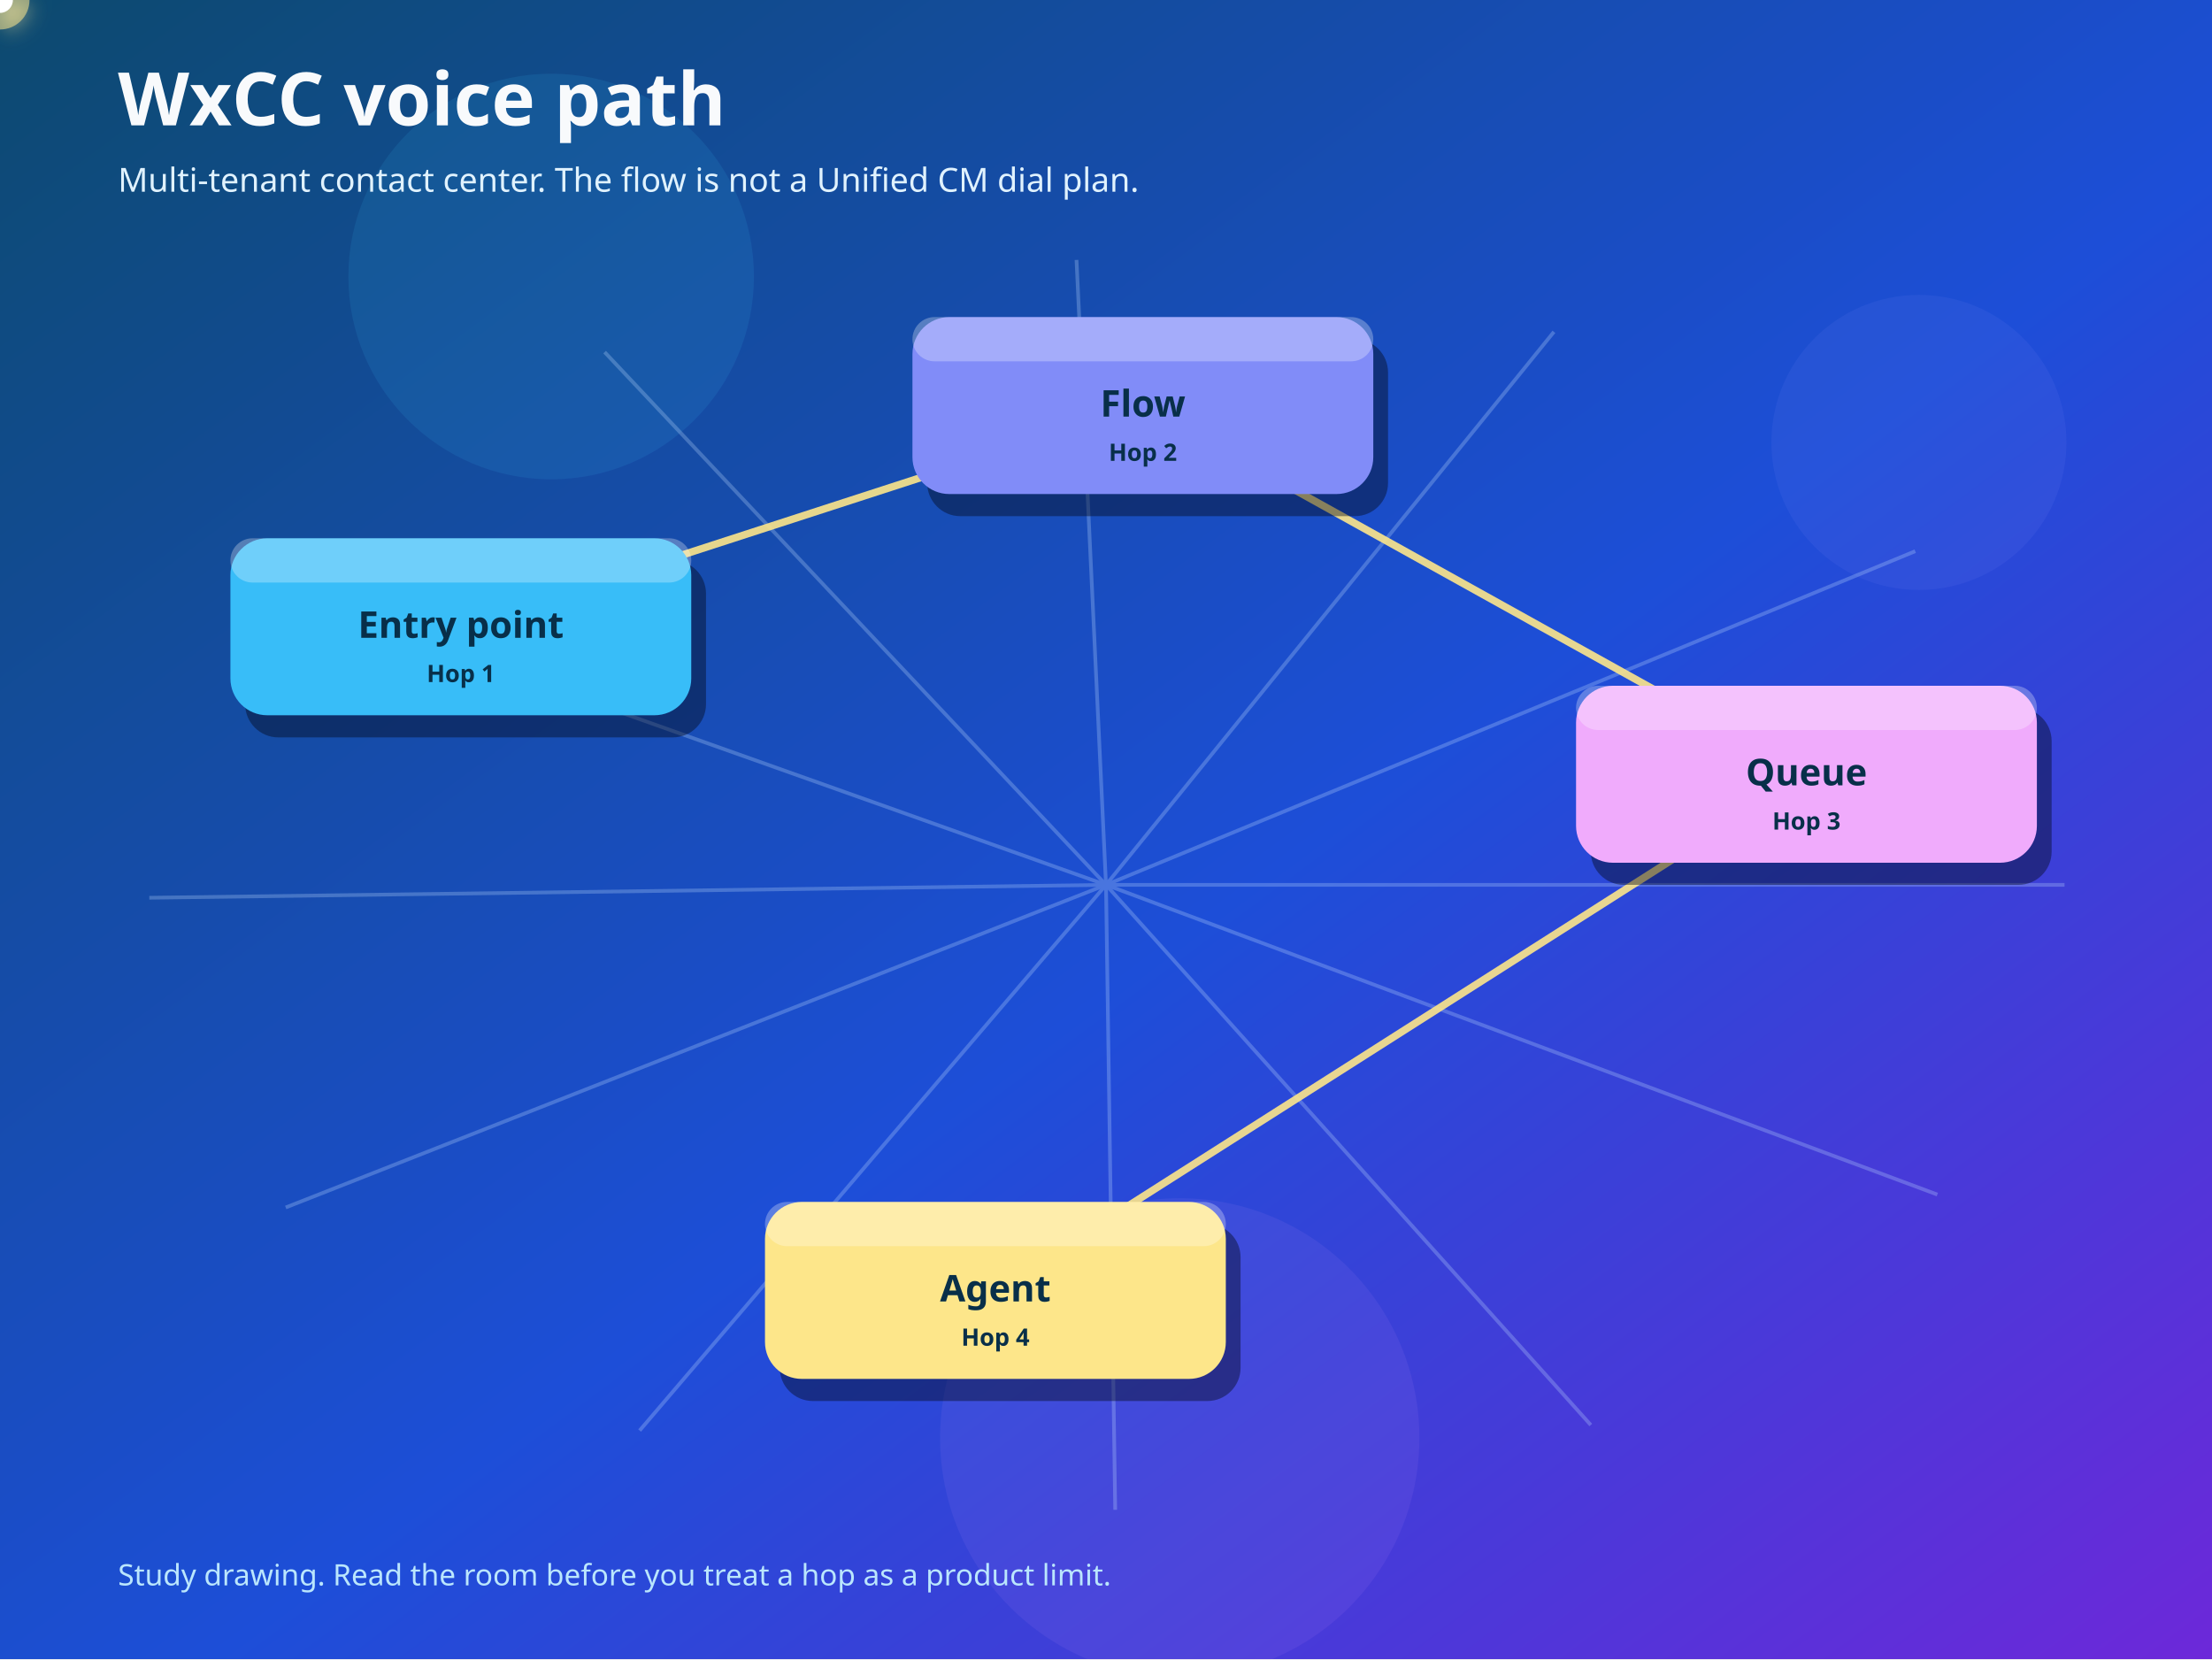
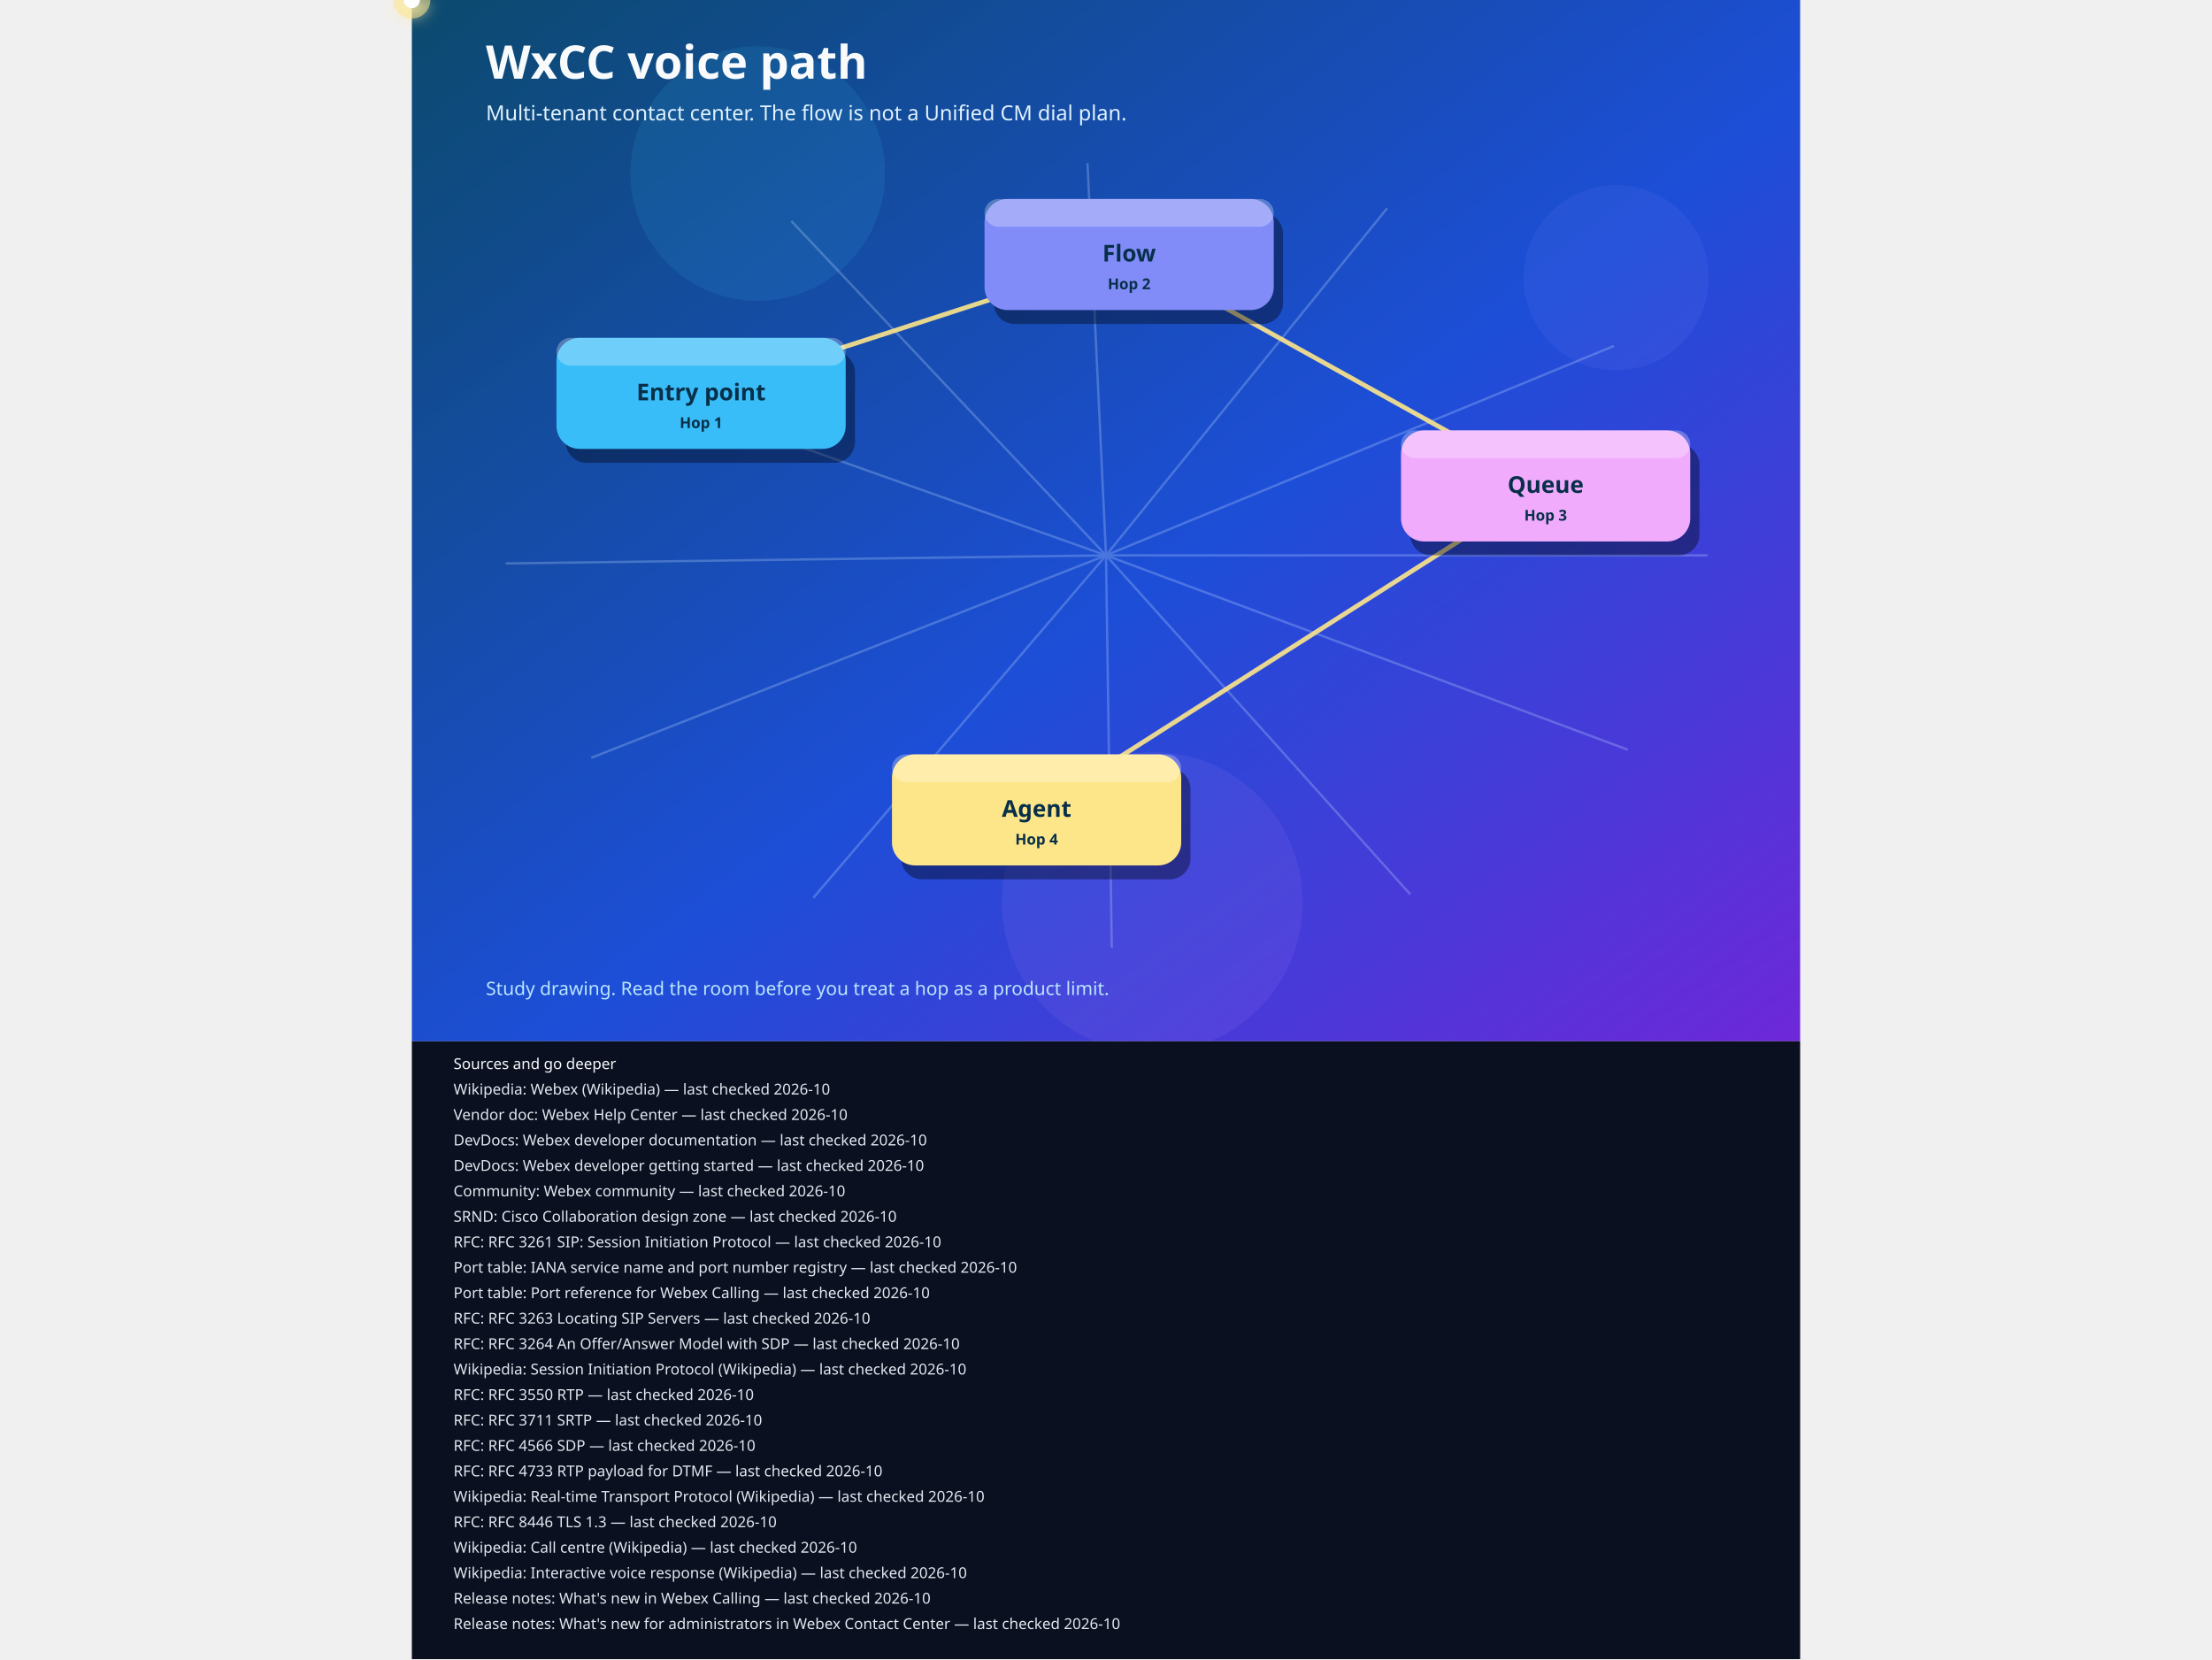
- <svg xmlns="http://www.w3.org/2000/svg" width="1200" height="900" viewBox="0 0 1200 900" data-layout="constellation" role="img" aria-label="WxCC voice path">
+ <svg xmlns="http://www.w3.org/2000/svg" data-src-base="900" width="1200" height="900" viewBox="0 0 1200 1434" data-layout="constellation" role="img" aria-label="WxCC voice path">
  <defs>
    <linearGradient id="sky" x1="0" y1="0" x2="1" y2="1">
      <stop offset="0" stop-color="#0c4a6e" />
      <stop offset="0.55" stop-color="#1d4ed8" />
      <stop offset="1" stop-color="#6d28d9" />
    </linearGradient>
    <filter id="glow" x="-40%" y="-40%" width="180%" height="180%">
      <feGaussianBlur stdDeviation="6" result="b" />
      <feMerge>
        <feMergeNode in="b" />
        <feMergeNode in="SourceGraphic" />
      </feMerge>
    </filter>
  </defs>
  <rect width="1200" height="900" fill="url(#sky)" />
  <g opacity="0.5">
    <animateTransform attributeName="transform" type="translate" values="0 0; 0 20; 0 0" dur="14s" repeatCount="indefinite" />
    <circle cx="299" cy="150" r="110" fill="#38bdf8" opacity="0.22" />
    <circle cx="1041" cy="240" r="80" fill="#818cf8" opacity="0.2" />
    <circle cx="640" cy="780" r="130" fill="#f0abfc" opacity="0.14" />
  </g>
  <g>
    <animateTransform attributeName="transform" type="translate" values="0 0; -16 10; 0 0" dur="18s" repeatCount="indefinite" />
    <g opacity="0.28" stroke="#bfdbfe" stroke-width="2">
      <line x1="600" y1="480" x2="1120" y2="480" />
      <line x1="600" y1="480" x2="1051" y2="648" />
      <line x1="600" y1="480" x2="863" y2="773" />
      <line x1="600" y1="480" x2="605" y2="819" />
      <line x1="600" y1="480" x2="347" y2="776" />
      <line x1="600" y1="480" x2="155" y2="655" />
      <line x1="600" y1="480" x2="81" y2="487" />
      <line x1="600" y1="480" x2="144" y2="318" />
      <line x1="600" y1="480" x2="328" y2="191" />
      <line x1="600" y1="480" x2="584" y2="141" />
      <line x1="600" y1="480" x2="843" y2="180" />
      <line x1="600" y1="480" x2="1039" y2="299" />
    </g>
  </g>
  <text x="64" y="68" fill="#f8fafc" font-size="40" font-family="system-ui,sans-serif" font-weight="800">WxCC voice path</text>
  <text x="64" y="104" fill="#e0f2fe" font-size="18" font-family="system-ui,sans-serif">Multi-tenant contact center. The flow is not a Unified CM dial plan.</text>
  <path d="M 250 340 L 620 220 L 980 420 L 540 700" fill="none" stroke="#fde68a" stroke-width="4" stroke-linecap="round" opacity="0.9" />
  <g class="hop">
    <rect x="133.0" y="304.0" width="250" height="96" rx="18" fill="#020617" opacity="0.42" />
    <rect x="125.0" y="292.0" width="250" height="96" rx="20" fill="#38bdf8" />
    <rect x="125.0" y="292.0" width="250" height="24" rx="12" fill="#ffffff" opacity="0.28" />
    <text x="250" y="346.0" text-anchor="middle" fill="#082f49" font-size="20" font-family="system-ui,sans-serif" font-weight="800">Entry point</text>
    <text x="250" y="370.0" text-anchor="middle" fill="#082f49" font-size="13" font-family="system-ui,sans-serif" font-weight="700">Hop 1</text>
  </g>
  <g class="hop">
    <rect x="503.0" y="184.0" width="250" height="96" rx="18" fill="#020617" opacity="0.42" />
    <rect x="495.0" y="172.0" width="250" height="96" rx="20" fill="#818cf8" />
    <rect x="495.0" y="172.0" width="250" height="24" rx="12" fill="#ffffff" opacity="0.28" />
    <text x="620" y="226.0" text-anchor="middle" fill="#082f49" font-size="20" font-family="system-ui,sans-serif" font-weight="800">Flow</text>
    <text x="620" y="250.0" text-anchor="middle" fill="#082f49" font-size="13" font-family="system-ui,sans-serif" font-weight="700">Hop 2</text>
  </g>
  <g class="hop">
    <rect x="863.0" y="384.0" width="250" height="96" rx="18" fill="#020617" opacity="0.42" />
    <rect x="855.0" y="372.0" width="250" height="96" rx="20" fill="#f0abfc" />
    <rect x="855.0" y="372.0" width="250" height="24" rx="12" fill="#ffffff" opacity="0.28" />
    <text x="980" y="426.0" text-anchor="middle" fill="#082f49" font-size="20" font-family="system-ui,sans-serif" font-weight="800">Queue</text>
    <text x="980" y="450.0" text-anchor="middle" fill="#082f49" font-size="13" font-family="system-ui,sans-serif" font-weight="700">Hop 3</text>
  </g>
  <g class="hop">
    <rect x="423.0" y="664.0" width="250" height="96" rx="18" fill="#020617" opacity="0.42" />
    <rect x="415.0" y="652.0" width="250" height="96" rx="20" fill="#fde68a" />
    <rect x="415.0" y="652.0" width="250" height="24" rx="12" fill="#ffffff" opacity="0.28" />
    <text x="540" y="706.0" text-anchor="middle" fill="#082f49" font-size="20" font-family="system-ui,sans-serif" font-weight="800">Agent</text>
    <text x="540" y="730.0" text-anchor="middle" fill="#082f49" font-size="13" font-family="system-ui,sans-serif" font-weight="700">Hop 4</text>
  </g>
  <g filter="url(#glow)">
    <animateMotion dur="5.9s" repeatCount="indefinite" path="M 250 340 L 620 220 L 980 420 L 540 700" />
    <circle r="16" fill="#fde68a" opacity="0.55" />
    <circle r="7" fill="#ffffff" />
  </g>
  <text x="64" y="860" fill="#bae6fd" font-size="16" font-family="system-ui,sans-serif">Study drawing. Read the room before you treat a hop as a product limit.</text>
+   <g id="go-deeper">
+     <rect x="0" y="900" width="1200" height="534" fill="#0b1020" />
+     <text x="36" y="924" fill="#f8fafc" font-size="13" font-family="system-ui,sans-serif">Sources and go deeper</text>
+     <a href="https://en.wikipedia.org/wiki/Webex">
+       <text x="36" y="946" fill="#e2e8f0" font-size="13" font-family="system-ui,sans-serif">Wikipedia: Webex (Wikipedia) — last checked 2026-10</text>
+     </a>
+     <a href="https://help.webex.com/">
+       <text x="36" y="968" fill="#e2e8f0" font-size="13" font-family="system-ui,sans-serif">Vendor doc: Webex Help Center — last checked 2026-10</text>
+     </a>
+     <a href="https://developer.webex.com/">
+       <text x="36" y="990" fill="#e2e8f0" font-size="13" font-family="system-ui,sans-serif">DevDocs: Webex developer documentation — last checked 2026-10</text>
+     </a>
+     <a href="https://developer.webex.com/docs/getting-started">
+       <text x="36" y="1012" fill="#e2e8f0" font-size="13" font-family="system-ui,sans-serif">DevDocs: Webex developer getting started — last checked 2026-10</text>
+     </a>
+     <a href="https://help.webex.com/community">
+       <text x="36" y="1034" fill="#e2e8f0" font-size="13" font-family="system-ui,sans-serif">Community: Webex community — last checked 2026-10</text>
+     </a>
+     <a href="https://www.cisco.com/c/en/us/solutions/enterprise/design-zone-collaboration/index.html">
+       <text x="36" y="1056" fill="#e2e8f0" font-size="13" font-family="system-ui,sans-serif">SRND: Cisco Collaboration design zone — last checked 2026-10</text>
+     </a>
+     <a href="https://www.rfc-editor.org/rfc/rfc3261">
+       <text x="36" y="1078" fill="#e2e8f0" font-size="13" font-family="system-ui,sans-serif">RFC: RFC 3261 SIP: Session Initiation Protocol — last checked 2026-10</text>
+     </a>
+     <a href="https://www.iana.org/assignments/service-names-port-numbers/service-names-port-numbers.xhtml">
+       <text x="36" y="1100" fill="#e2e8f0" font-size="13" font-family="system-ui,sans-serif">Port table: IANA service name and port number registry — last checked 2026-10</text>
+     </a>
+     <a href="https://help.webex.com/article/b2exve">
+       <text x="36" y="1122" fill="#e2e8f0" font-size="13" font-family="system-ui,sans-serif">Port table: Port reference for Webex Calling — last checked 2026-10</text>
+     </a>
+     <a href="https://www.rfc-editor.org/rfc/rfc3263">
+       <text x="36" y="1144" fill="#e2e8f0" font-size="13" font-family="system-ui,sans-serif">RFC: RFC 3263 Locating SIP Servers — last checked 2026-10</text>
+     </a>
+     <a href="https://www.rfc-editor.org/rfc/rfc3264">
+       <text x="36" y="1166" fill="#e2e8f0" font-size="13" font-family="system-ui,sans-serif">RFC: RFC 3264 An Offer/Answer Model with SDP — last checked 2026-10</text>
+     </a>
+     <a href="https://en.wikipedia.org/wiki/Session_Initiation_Protocol">
+       <text x="36" y="1188" fill="#e2e8f0" font-size="13" font-family="system-ui,sans-serif">Wikipedia: Session Initiation Protocol (Wikipedia) — last checked 2026-10</text>
+     </a>
+     <a href="https://www.rfc-editor.org/rfc/rfc3550">
+       <text x="36" y="1210" fill="#e2e8f0" font-size="13" font-family="system-ui,sans-serif">RFC: RFC 3550 RTP — last checked 2026-10</text>
+     </a>
+     <a href="https://www.rfc-editor.org/rfc/rfc3711">
+       <text x="36" y="1232" fill="#e2e8f0" font-size="13" font-family="system-ui,sans-serif">RFC: RFC 3711 SRTP — last checked 2026-10</text>
+     </a>
+     <a href="https://www.rfc-editor.org/rfc/rfc4566">
+       <text x="36" y="1254" fill="#e2e8f0" font-size="13" font-family="system-ui,sans-serif">RFC: RFC 4566 SDP — last checked 2026-10</text>
+     </a>
+     <a href="https://www.rfc-editor.org/rfc/rfc4733">
+       <text x="36" y="1276" fill="#e2e8f0" font-size="13" font-family="system-ui,sans-serif">RFC: RFC 4733 RTP payload for DTMF — last checked 2026-10</text>
+     </a>
+     <a href="https://en.wikipedia.org/wiki/Real-time_Transport_Protocol">
+       <text x="36" y="1298" fill="#e2e8f0" font-size="13" font-family="system-ui,sans-serif">Wikipedia: Real-time Transport Protocol (Wikipedia) — last checked 2026-10</text>
+     </a>
+     <a href="https://www.rfc-editor.org/rfc/rfc8446">
+       <text x="36" y="1320" fill="#e2e8f0" font-size="13" font-family="system-ui,sans-serif">RFC: RFC 8446 TLS 1.3 — last checked 2026-10</text>
+     </a>
+     <a href="https://en.wikipedia.org/wiki/Call_centre">
+       <text x="36" y="1342" fill="#e2e8f0" font-size="13" font-family="system-ui,sans-serif">Wikipedia: Call centre (Wikipedia) — last checked 2026-10</text>
+     </a>
+     <a href="https://en.wikipedia.org/wiki/Interactive_voice_response">
+       <text x="36" y="1364" fill="#e2e8f0" font-size="13" font-family="system-ui,sans-serif">Wikipedia: Interactive voice response (Wikipedia) — last checked 2026-10</text>
+     </a>
+     <a href="https://help.webex.com/article/278bz2">
+       <text x="36" y="1386" fill="#e2e8f0" font-size="13" font-family="system-ui,sans-serif">Release notes: What's new in Webex Calling — last checked 2026-10</text>
+     </a>
+     <a href="https://help.webex.com/article/nv7abhz">
+       <text x="36" y="1408" fill="#e2e8f0" font-size="13" font-family="system-ui,sans-serif">Release notes: What's new for administrators in Webex Contact Center — last checked 2026-10</text>
+     </a>
+   </g>
</svg>
